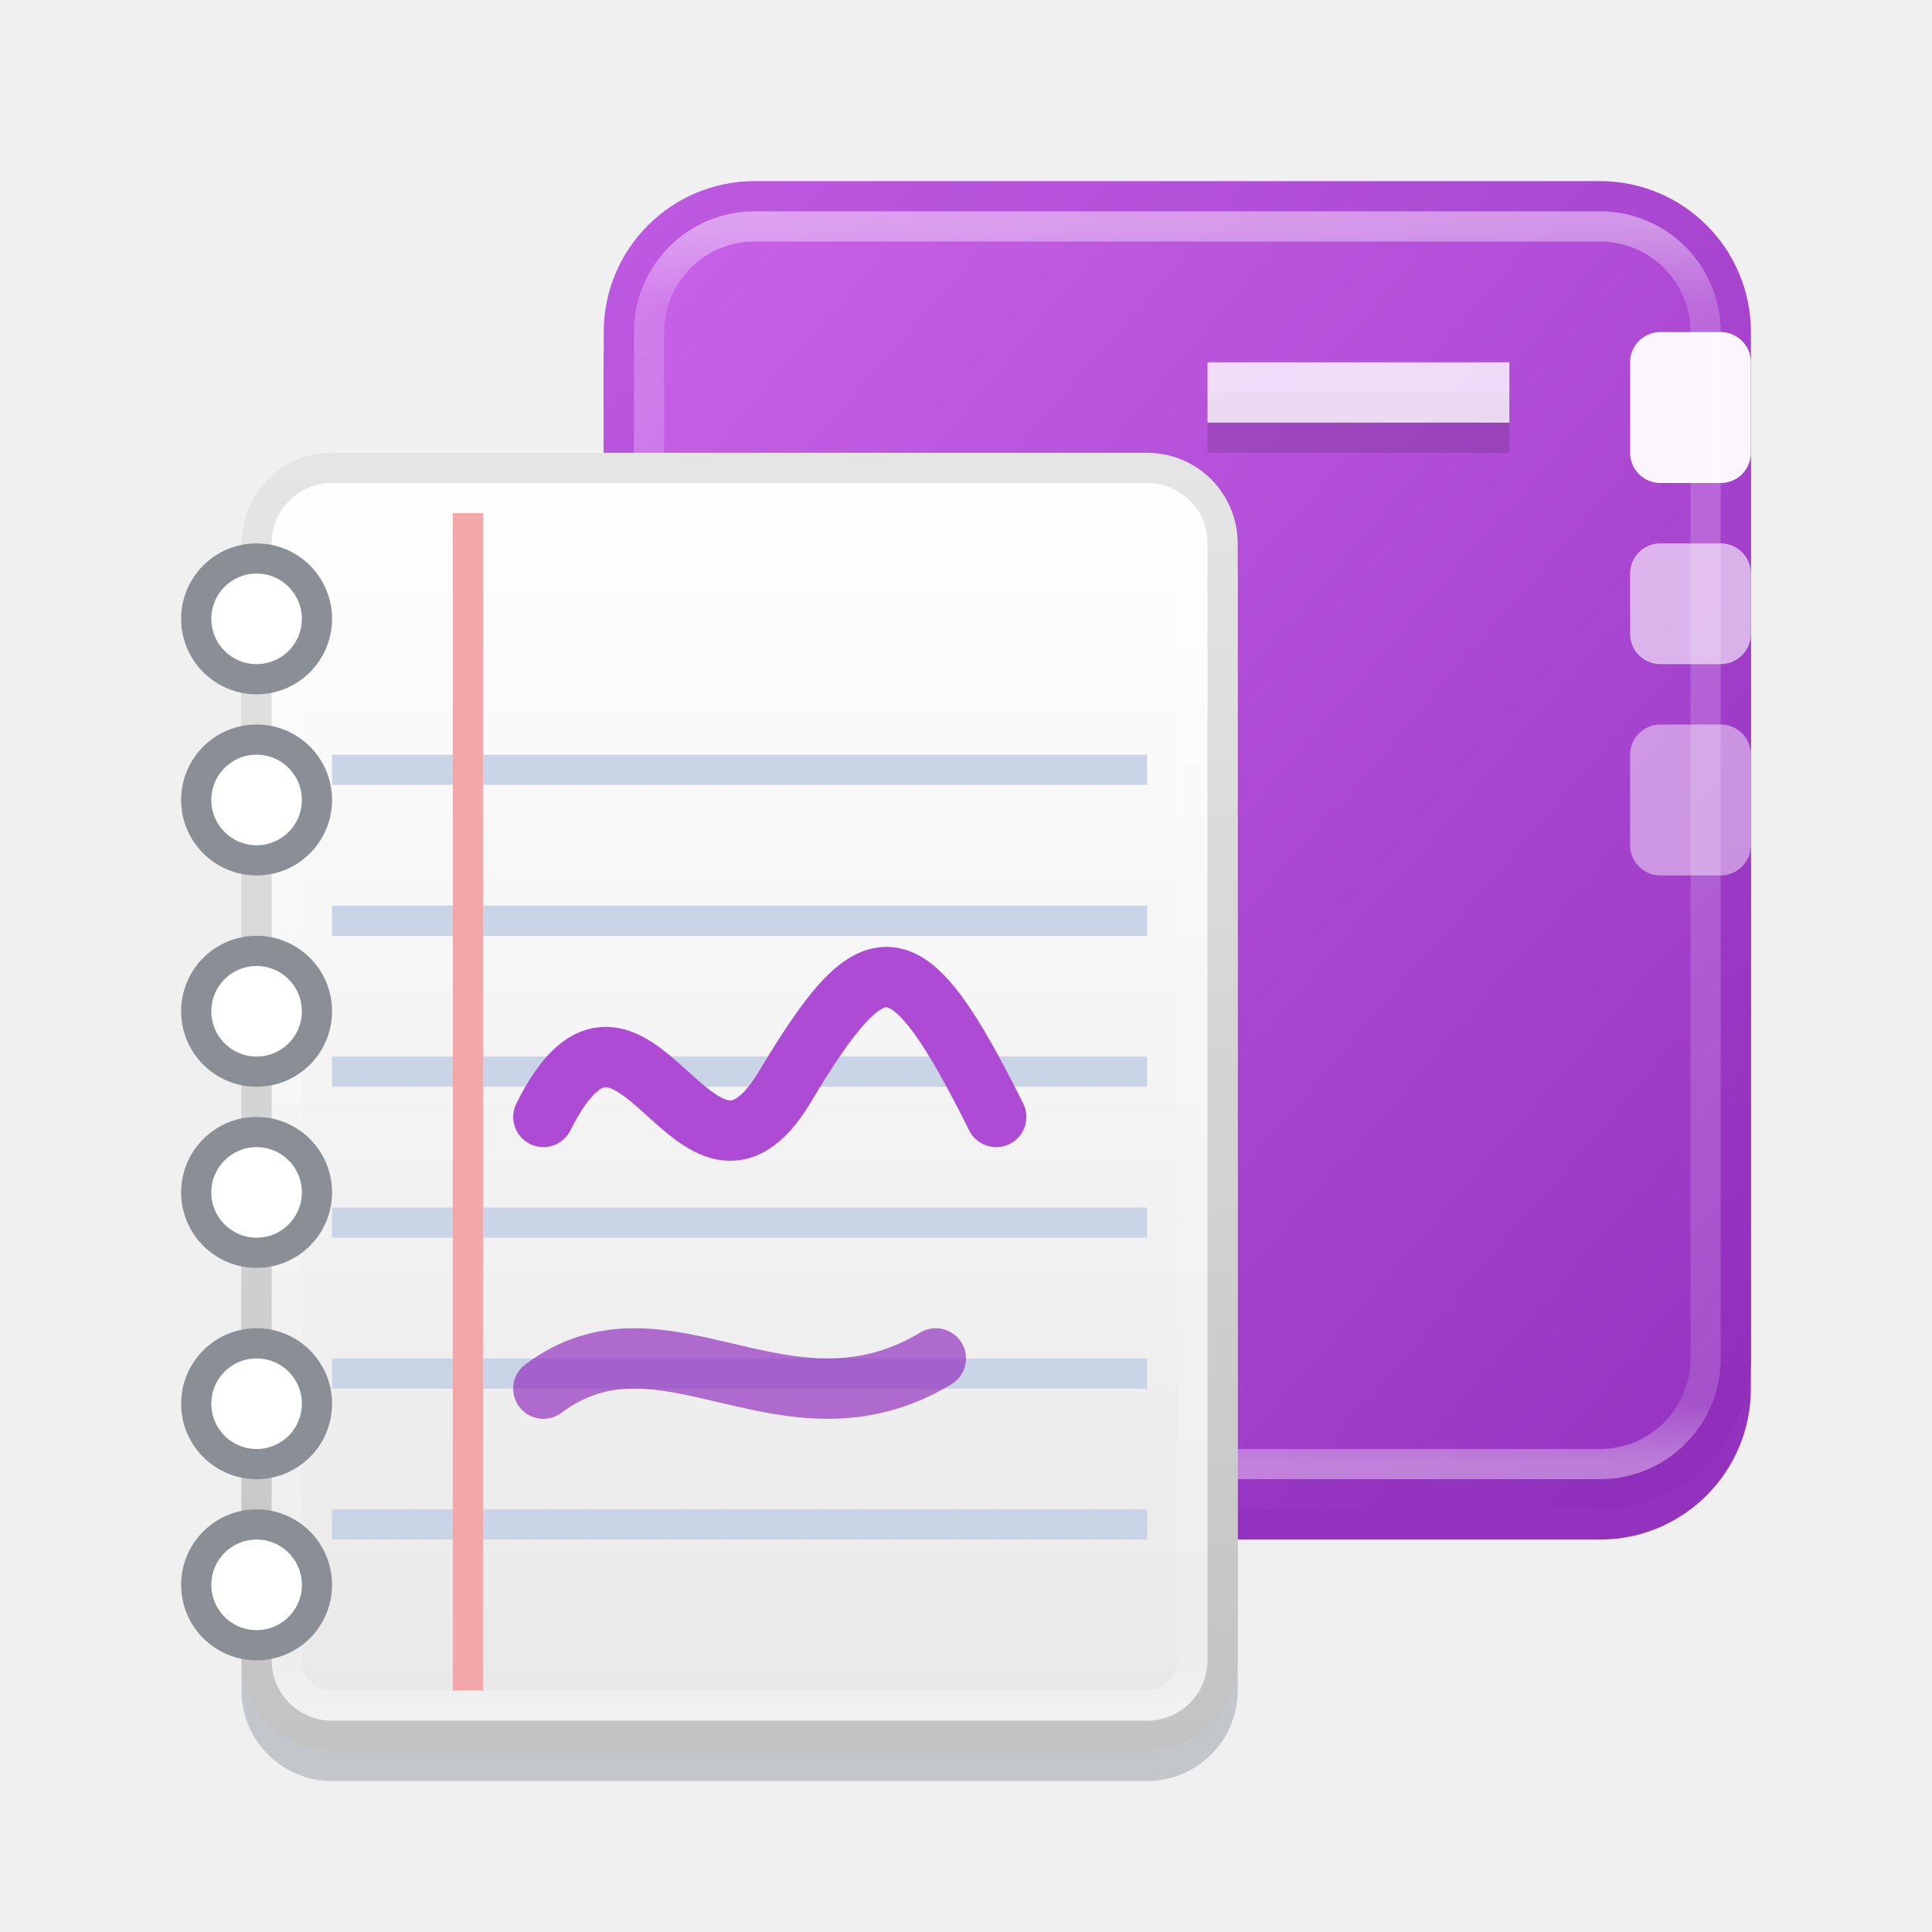
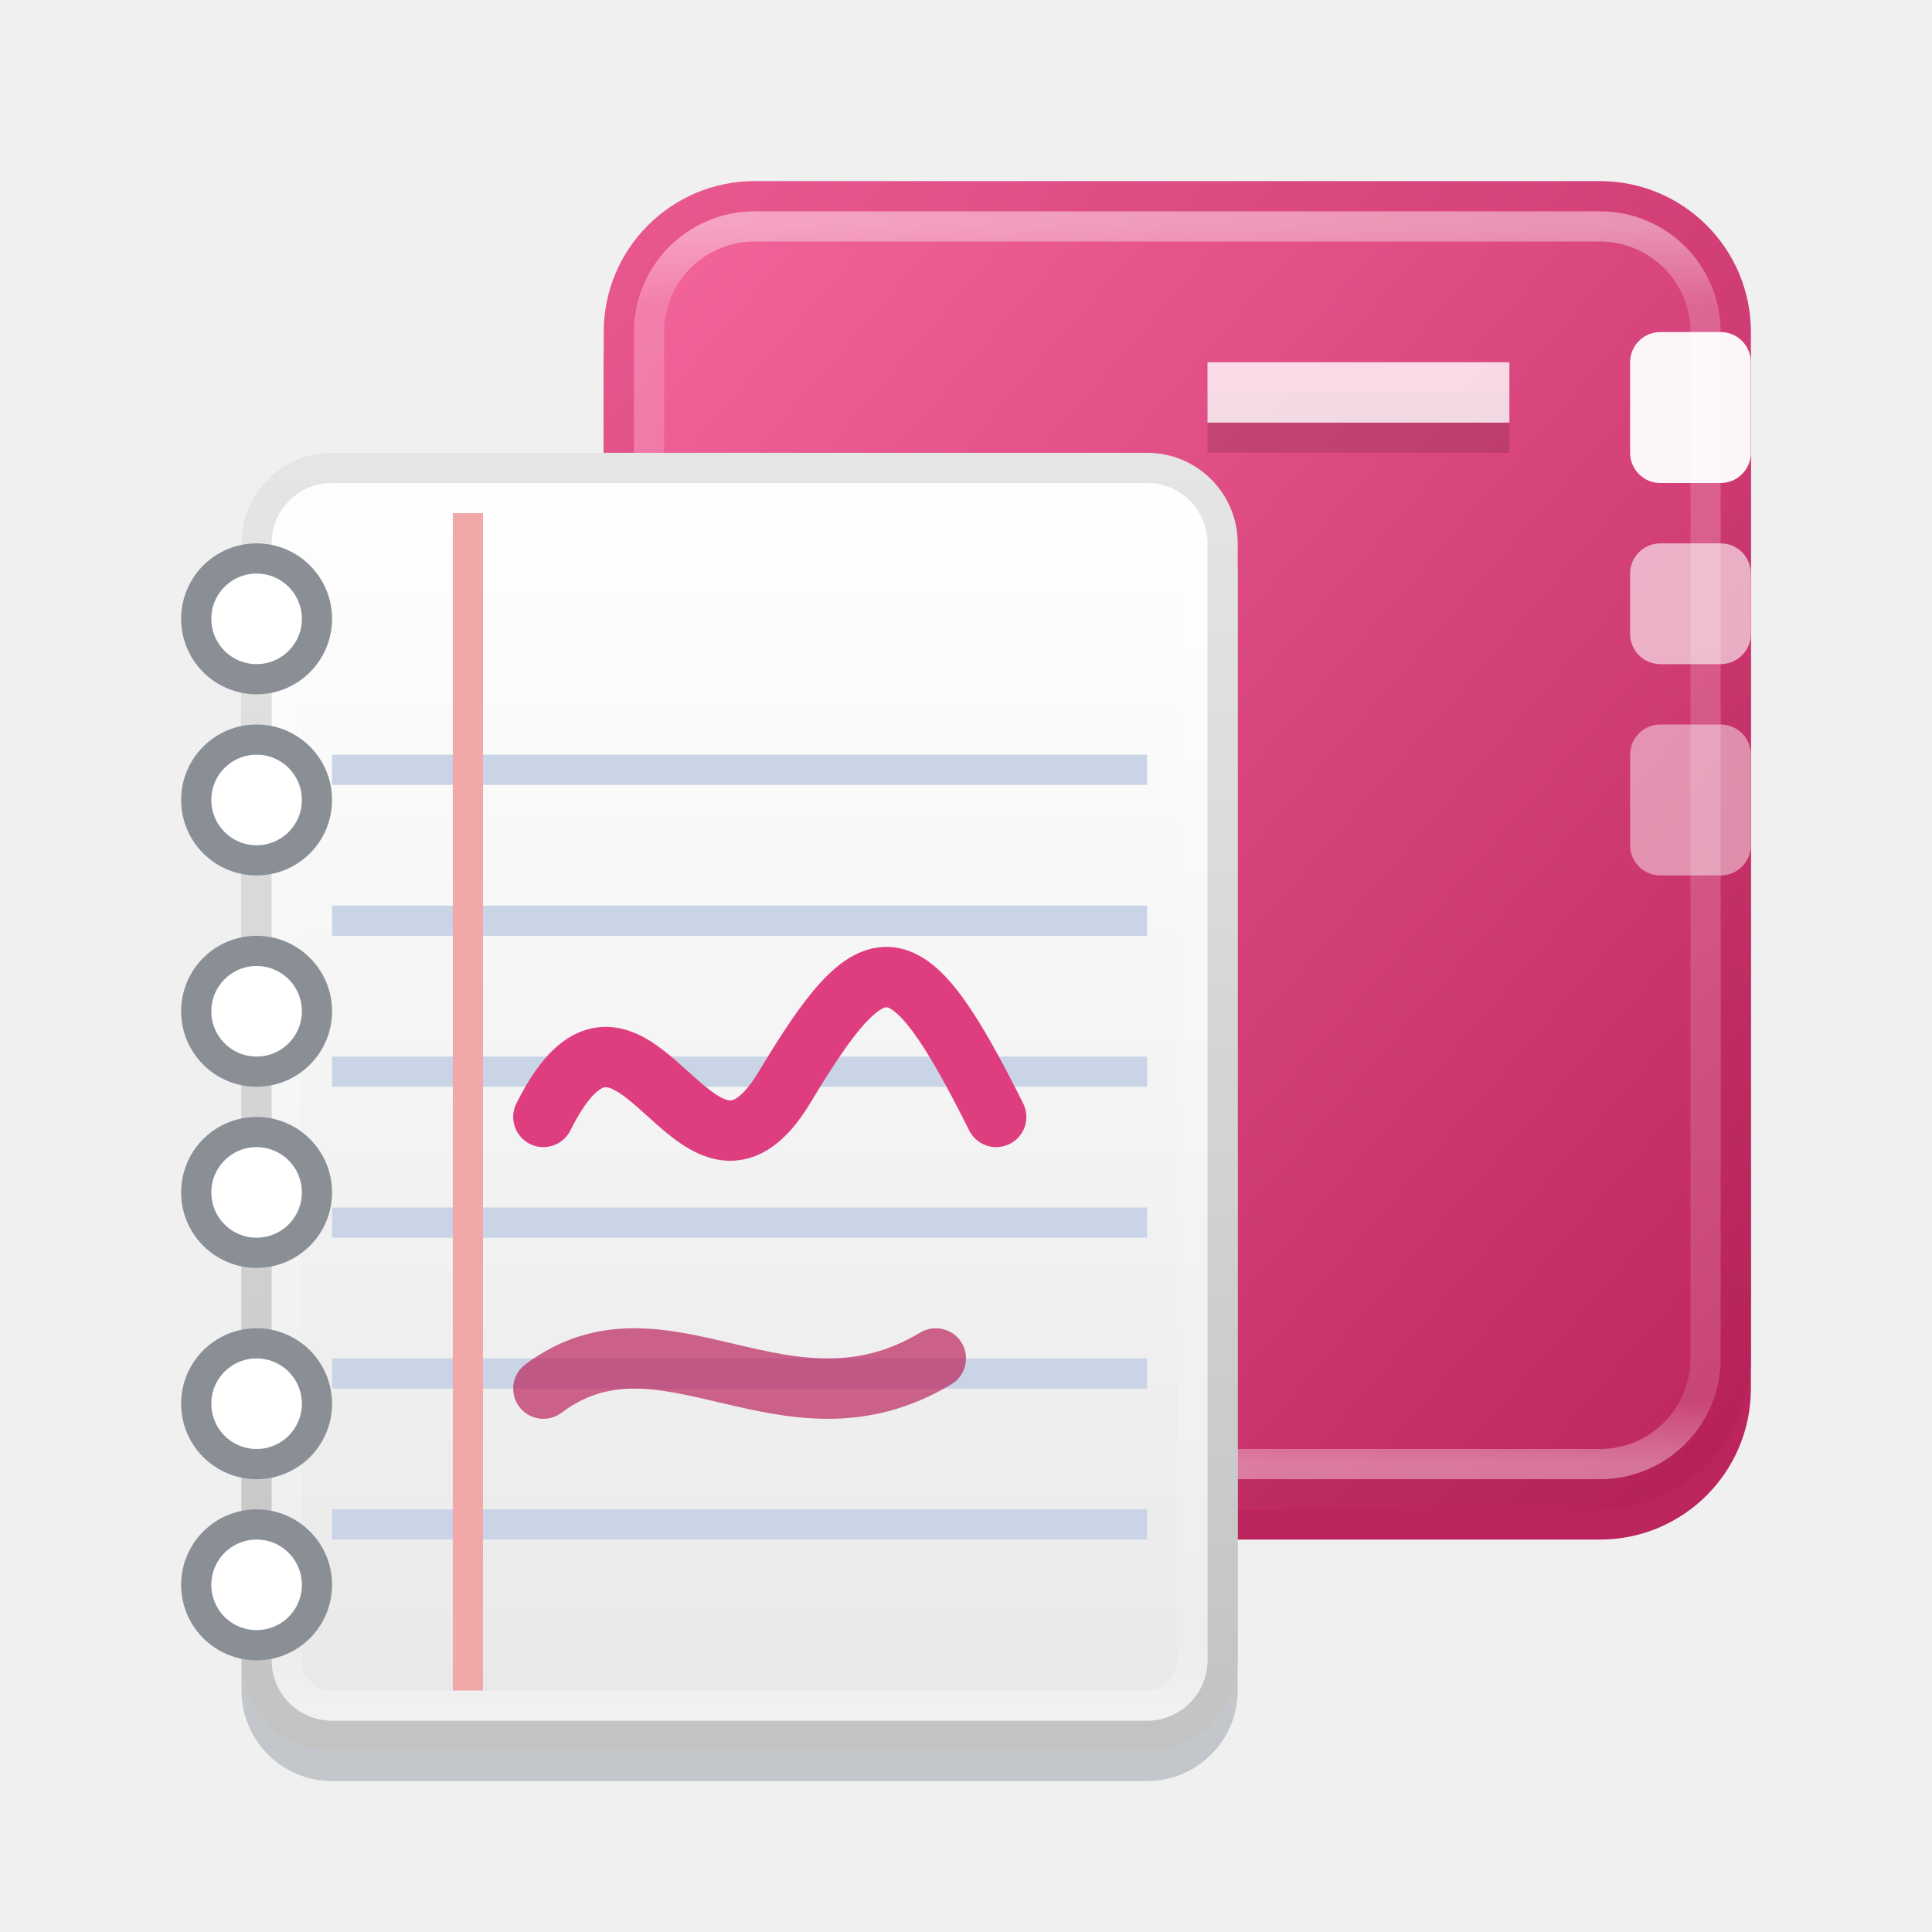
<svg xmlns="http://www.w3.org/2000/svg" width="64" height="64" viewBox="0 0 128 128">
  <defs>
    <filter id="sh" x="-20%" y="-20%" width="140%" height="150%">
      <feGaussianBlur in="SourceAlpha" stdDeviation="1.6" />
      <feOffset dy="2" />
      <feComponentTransfer>
        <feFuncA type="linear" slope=".3" />
      </feComponentTransfer>
      <feMerge>
        <feMergeNode />
        <feMergeNode in="SourceGraphic" />
      </feMerge>
    </filter>
    <radialGradient id="sol">
      <stop offset="0" stop-opacity="0" />
      <stop offset="1" stop-opacity="0" />
    </radialGradient>
    <linearGradient id="hl" x1="0" y1="0" x2="0" y2="1">
      <stop offset="0" stop-color="#fff" stop-opacity=".45" />
      <stop offset=".063" stop-color="#fff" stop-opacity=".2" />
      <stop offset=".95" stop-color="#fff" stop-opacity=".157" />
      <stop offset="1" stop-color="#fff" stop-opacity=".392" />
    </linearGradient>
    <linearGradient id="bk" x1="0" y1="0" x2="1" y2="1">
-       <stop offset="0" stop-color="#ca64ea" />
-       <stop offset="1" stop-color="#9332bf" />
+       <stop offset="0" stop-color="#f4679d" />
+       <stop offset="1" stop-color="#bc245d" />
    </linearGradient>
    <linearGradient id="bks" x1="0" y1="0" x2="0" y2="1">
-       <stop offset="0" stop-color="#9332bf" stop-opacity="1" />
-       <stop offset="1" stop-color="#7719aa" stop-opacity="1" />
+       <stop offset="0" stop-color="#bc245d" stop-opacity="1" />
+       <stop offset="1" stop-color="#910e38" stop-opacity="1" />
    </linearGradient>
    <linearGradient id="pp" x1="0" y1="0" x2="0" y2="1">
      <stop offset="0" stop-color="#ffffff" stop-opacity="1" />
      <stop offset="1" stop-color="#e8e8e8" stop-opacity="1" />
    </linearGradient>
    <linearGradient id="pps" x1="0" y1="0" x2="0" y2="1">
      <stop offset="0" stop-color="#000" stop-opacity="0.1" />
      <stop offset="1" stop-color="#000" stop-opacity="0.16" />
    </linearGradient>
    <linearGradient id="ac" x1="0" y1="0" x2="0" y2="1">
-       <stop offset="0" stop-color="#ca64ea" stop-opacity="1" />
-       <stop offset="1" stop-color="#9332bf" stop-opacity="1" />
+       <stop offset="0" stop-color="#f4679d" stop-opacity="1" />
+       <stop offset="1" stop-color="#bc245d" stop-opacity="1" />
    </linearGradient>
  </defs>
-   <rect x="40" y="14" width="76" height="88" rx="10" fill="#9332bf" />
+   <rect x="40" y="14" width="76" height="88" rx="10" fill="#bc245d" />
  <rect x="40" y="12" width="76" height="88" rx="10" fill="url(#bk)" />
  <rect x="41" y="13" width="74" height="86" rx="9" fill="none" stroke="url(#bks)" stroke-width="2" opacity="0.2" />
  <rect x="43" y="15" width="70" height="82" rx="7" fill="none" stroke="url(#hl)" stroke-width="2" opacity=".9" />
  <rect x="108" y="22" width="8" height="10" rx="2" fill="#fff" opacity=".95" />
  <rect x="108" y="36" width="8" height="8" rx="2" fill="#fff" opacity=".6" />
  <rect x="108" y="48" width="8" height="10" rx="2" fill="#fff" opacity=".45" />
  <g transform="translate(0,2)" opacity=".16">
    <rect x="80" y="24" width="20" height="4" rx="0" fill="#000" opacity=".8" />
  </g>
  <rect x="80" y="24" width="20" height="4" rx="0" fill="#fff" opacity=".8" />
  <rect x="16" y="32" width="66" height="86" rx="6" fill="#c3c7cb" />
  <rect x="16" y="30" width="66" height="86" rx="6" fill="url(#pp)" />
  <rect x="17" y="31" width="64" height="84" rx="5" fill="none" stroke="url(#pps)" stroke-width="2" opacity="1" />
  <rect x="19" y="33" width="60" height="80" rx="3" fill="none" stroke="url(#hl)" stroke-width="2" opacity=".9" />
  <line x1="22" y1="51" x2="76" y2="51" stroke="#c9d4e6" stroke-width="2" />
  <line x1="22" y1="61" x2="76" y2="61" stroke="#c9d4e6" stroke-width="2" />
  <line x1="22" y1="71" x2="76" y2="71" stroke="#c9d4e6" stroke-width="2" />
  <line x1="22" y1="81" x2="76" y2="81" stroke="#c9d4e6" stroke-width="2" />
  <line x1="22" y1="91" x2="76" y2="91" stroke="#c9d4e6" stroke-width="2" />
  <line x1="22" y1="101" x2="76" y2="101" stroke="#c9d4e6" stroke-width="2" />
  <line x1="31" y1="34" x2="31" y2="112" stroke="#f2a8a8" stroke-width="2" />
  <circle cx="17" cy="41" r="4" fill="#fff" stroke="#8a8f96" stroke-width="2" />
  <circle cx="17" cy="53" r="4" fill="#fff" stroke="#8a8f96" stroke-width="2" />
  <circle cx="17" cy="67" r="4" fill="#fff" stroke="#8a8f96" stroke-width="2" />
  <circle cx="17" cy="79" r="4" fill="#fff" stroke="#8a8f96" stroke-width="2" />
  <circle cx="17" cy="93" r="4" fill="#fff" stroke="#8a8f96" stroke-width="2" />
  <circle cx="17" cy="105" r="4" fill="#fff" stroke="#8a8f96" stroke-width="2" />
-   <path d="M36,74 c6,-12 10,8 16,-2 s8,-10 14,2" fill="none" stroke="#ae4bd5" stroke-width="4" stroke-linecap="round" />
-   <path d="M36,92 c8,-6 16,4 26,-2" fill="none" stroke="#9332bf" stroke-width="4" stroke-linecap="round" opacity=".7" />
+   <path d="M36,74 c6,-12 10,8 16,-2 s8,-10 14,2" fill="none" stroke="#de3e80" stroke-width="4" stroke-linecap="round" />
+   <path d="M36,92 c8,-6 16,4 26,-2" fill="none" stroke="#bc245d" stroke-width="4" stroke-linecap="round" opacity=".7" />
</svg>
